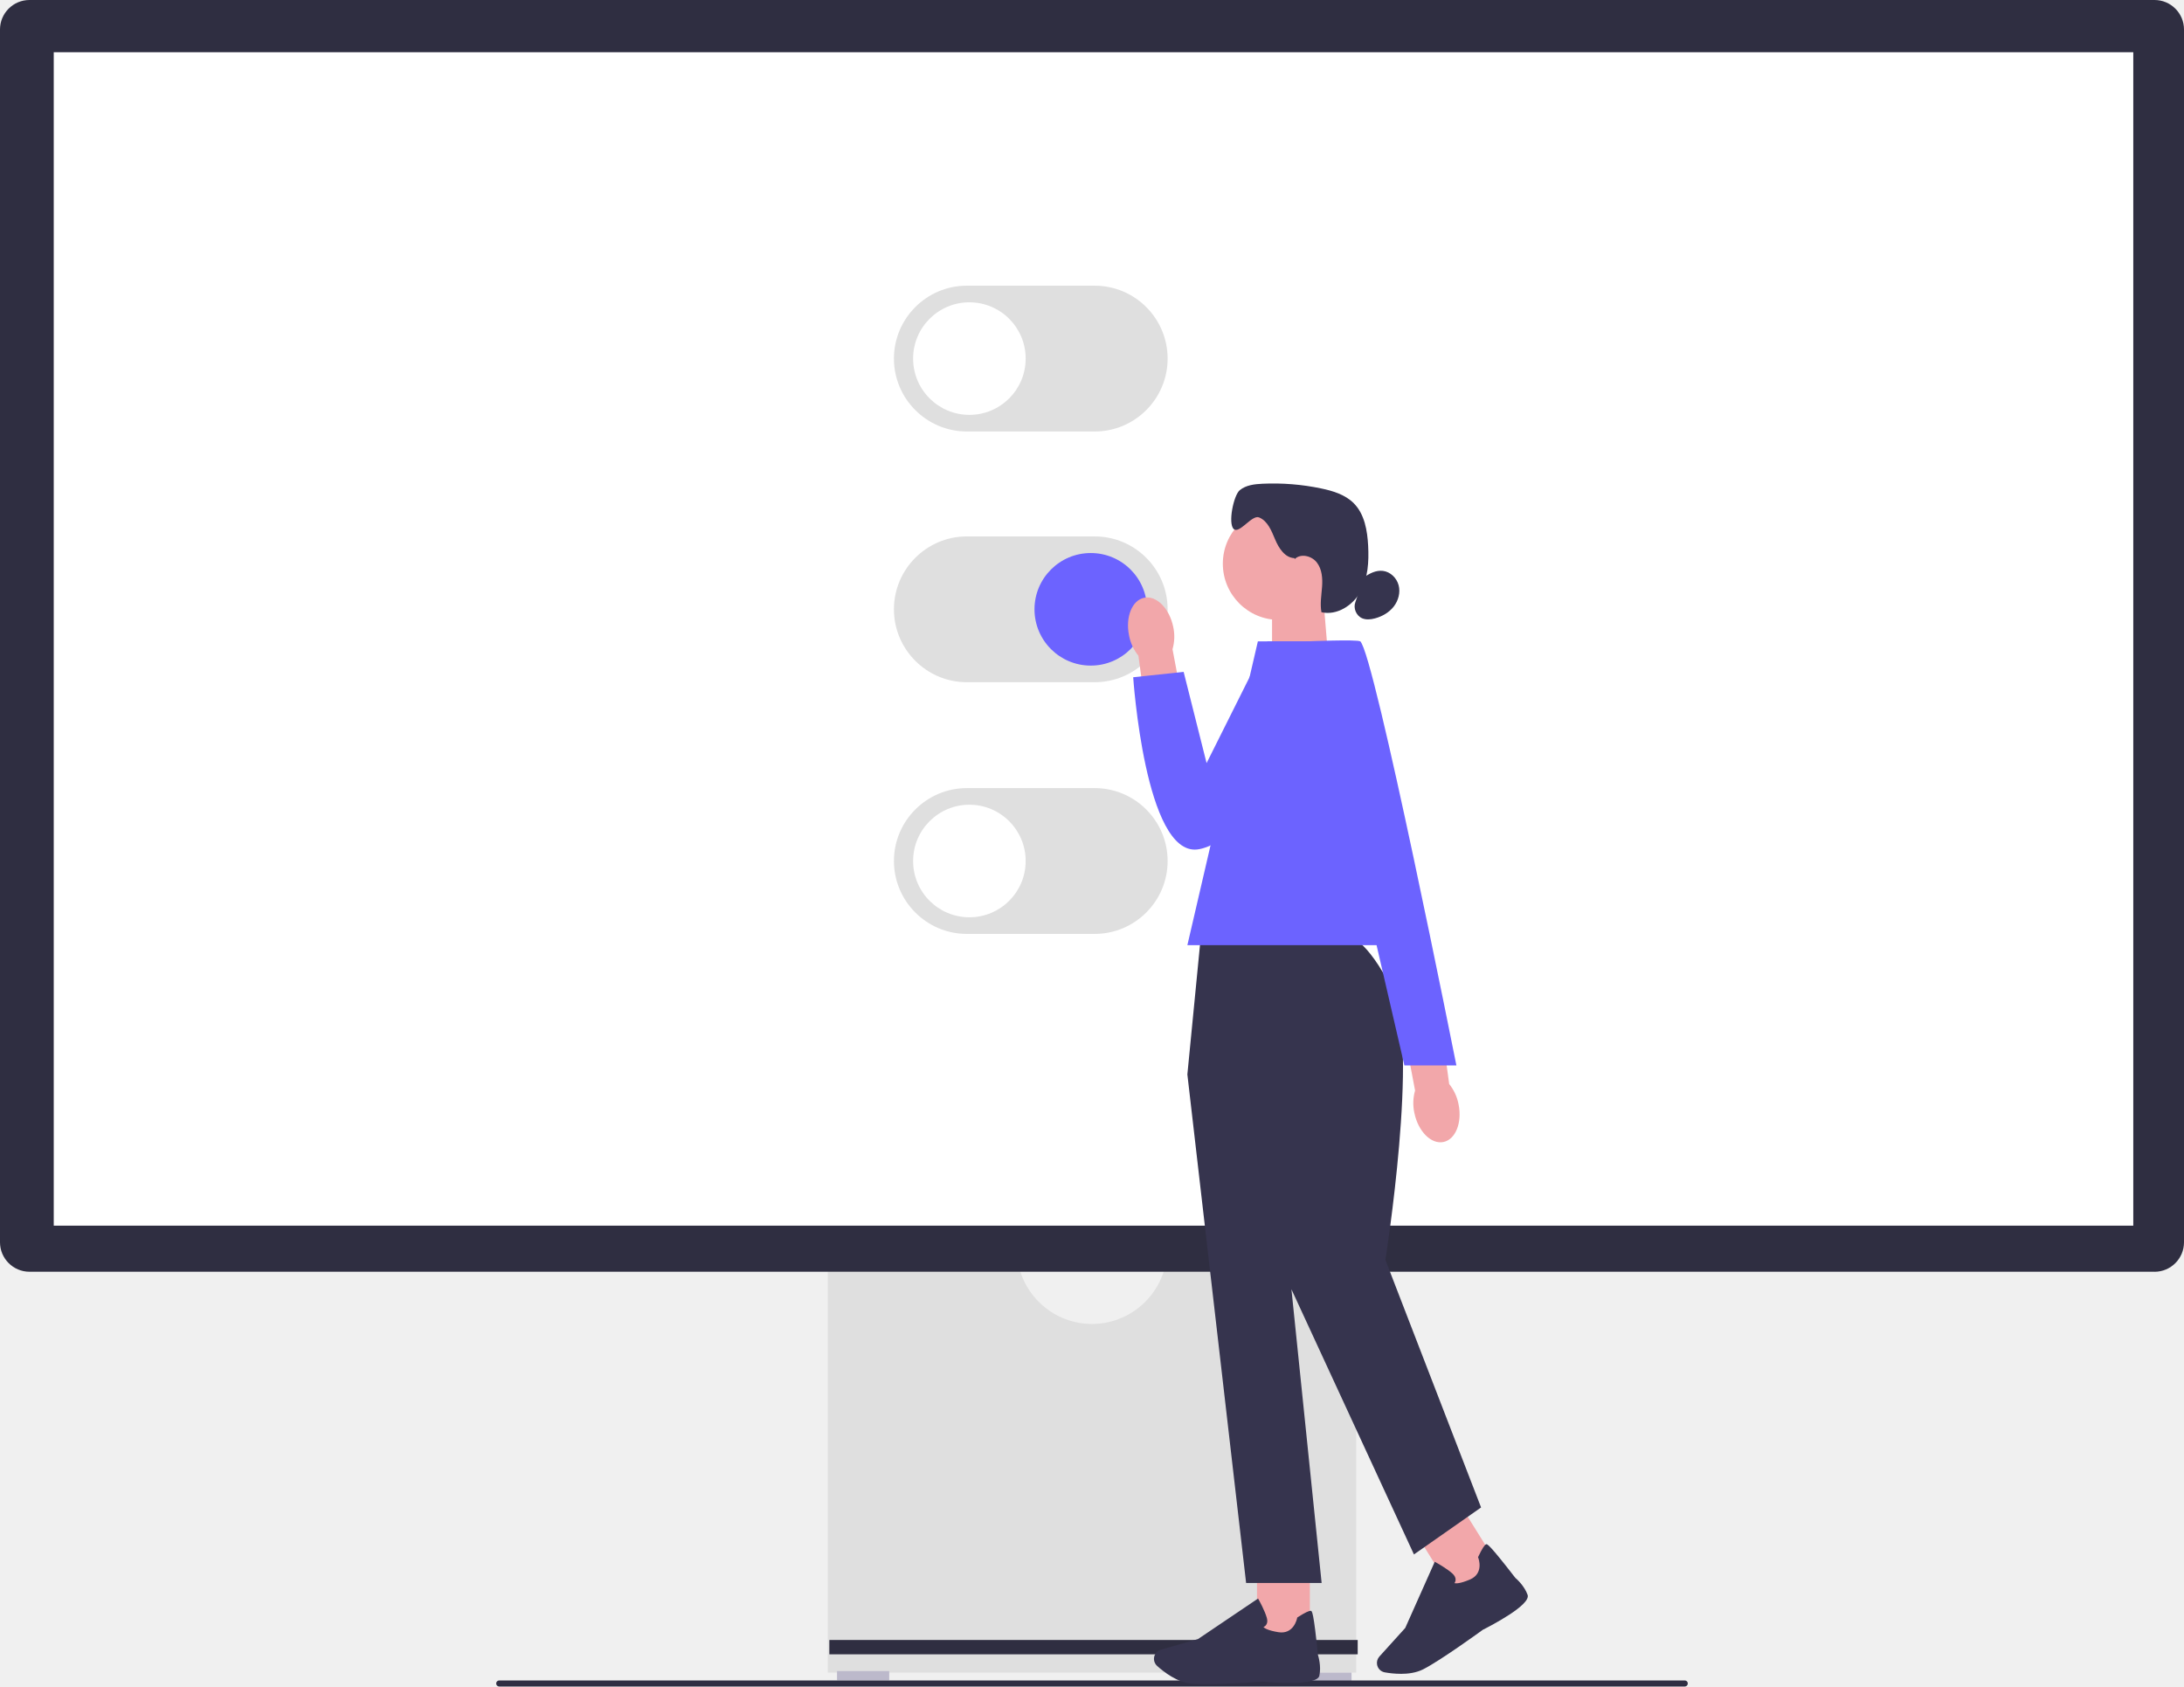
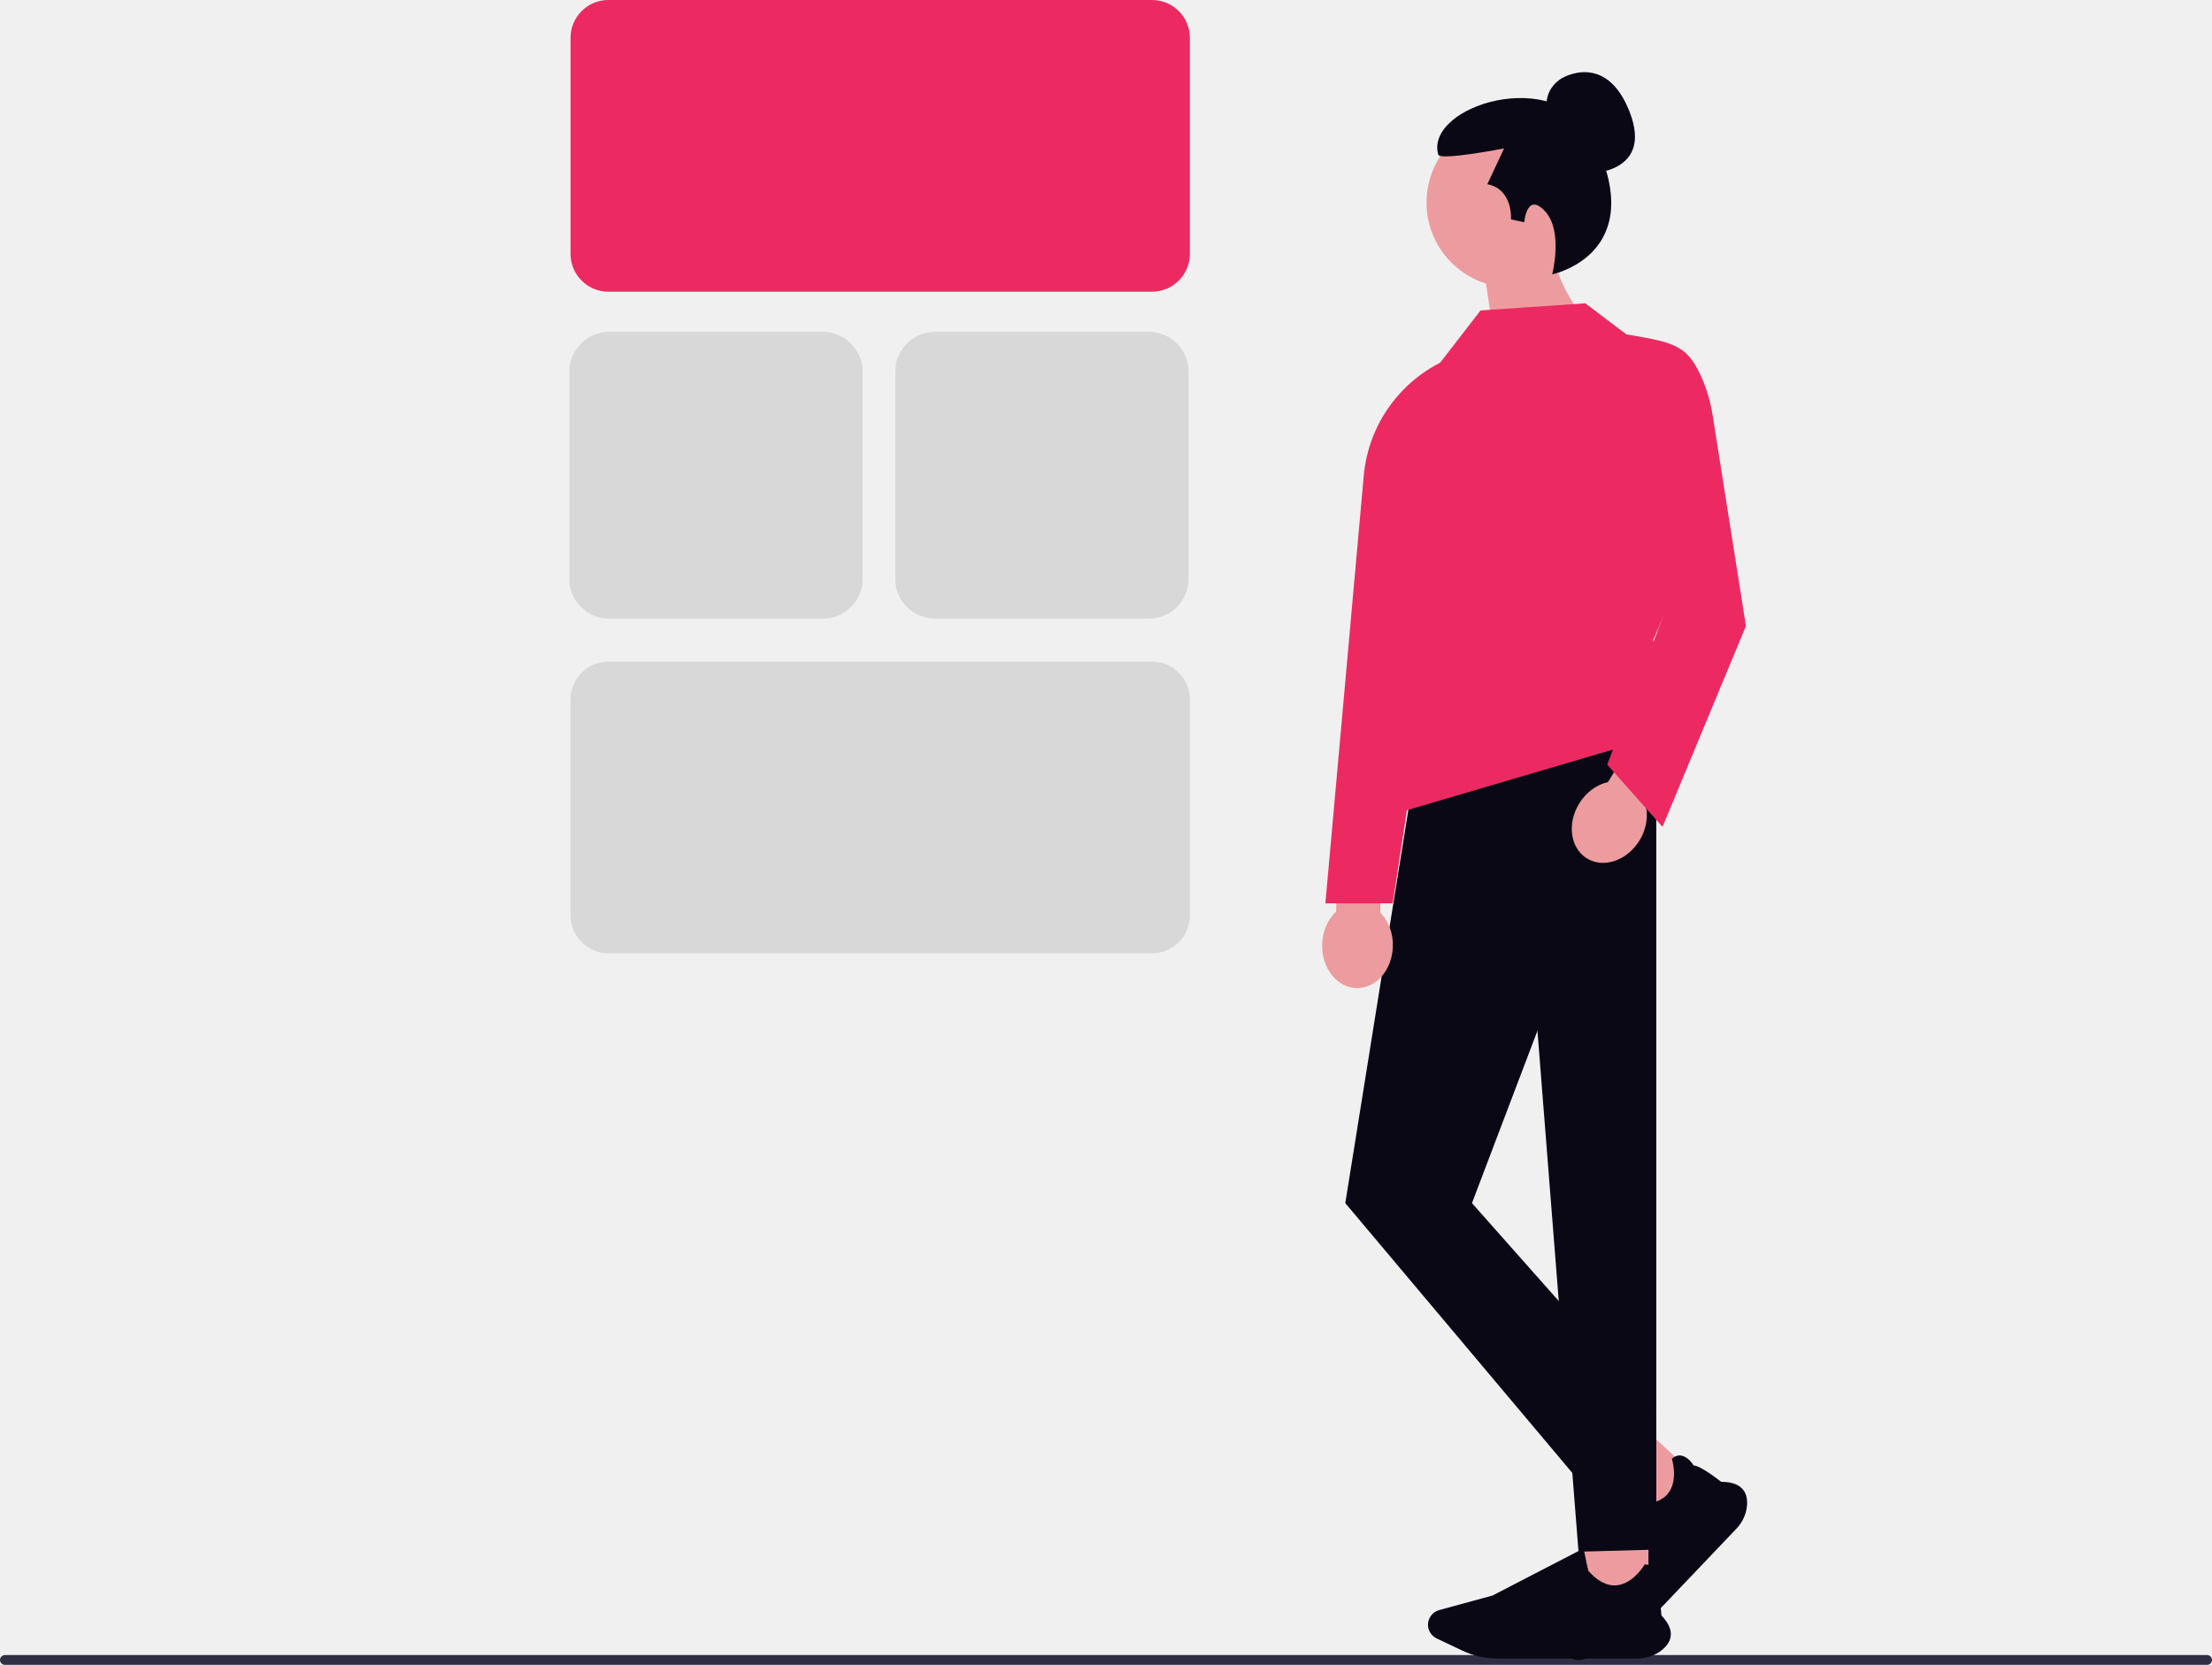
- <svg xmlns="http://www.w3.org/2000/svg" width="655.86" height="506.44" viewBox="0 0 655.86 506.44">
-   <path d="m350.22,378.66c-1.77,10.71-11.09,18.91-22.29,18.91s-20.53-8.2-22.29-18.91h-57.04v123.61h158.66v-123.61h-57.04,0Z" fill="#dfdfdf" stroke-width="0" />
-   <rect x="251.36" y="501.81" width="15.68" height="2.77" fill="#bcb9cb" stroke-width="0" />
-   <rect x="390.19" y="502.27" width="15.68" height="2.77" fill="#bcb9cb" stroke-width="0" />
-   <rect x="249.06" y="492.47" width="158.66" height="4.3" fill="#2f2e41" stroke-width="0" />
-   <path d="m647.01,381.89H8.85c-4.88,0-8.85-3.97-8.85-8.85V8.85C0,3.97,3.97,0,8.85,0h638.16c4.88,0,8.85,3.97,8.85,8.85v364.2c0,4.88-3.97,8.85-8.85,8.85h0Z" fill="#2f2e41" stroke-width="0" />
-   <rect x="16.14" y="15.68" width="624.49" height="352.37" fill="#fff" stroke-width="0" />
-   <path d="m328.75,129.57h-38.41c-12.07,0-21.89-9.82-21.89-21.89s9.82-21.89,21.89-21.89h38.41c12.07,0,21.89,9.82,21.89,21.89s-9.82,21.89-21.89,21.89Z" fill="#dfdfdf" stroke-width="0" />
-   <circle cx="291.11" cy="107.68" r="16.9" fill="#fff" stroke-width="0" />
-   <path d="m328.75,280.44h-38.41c-12.07,0-21.89-9.82-21.89-21.89s9.82-21.89,21.89-21.89h38.41c12.07,0,21.89,9.82,21.89,21.89s-9.82,21.89-21.89,21.89Z" fill="#dfdfdf" stroke-width="0" />
-   <circle cx="291.11" cy="258.55" r="16.9" fill="#fff" stroke-width="0" />
-   <path d="m328.75,204.86h-38.41c-12.07,0-21.89-9.82-21.89-21.89s9.82-21.89,21.89-21.89h38.41c12.07,0,21.89,9.82,21.89,21.89s-9.82,21.89-21.89,21.89Z" fill="#dfdfdf" stroke-width="0" />
-   <circle cx="327.56" cy="182.97" r="16.9" fill="#6c63ff" stroke-width="0" />
-   <path d="m149,505.53c0,.5.4.91.91.91h356.03c.5,0,.91-.4.91-.91s-.4-.91-.91-.91H149.91c-.5,0-.91.4-.91.91Z" fill="#2f2e43" stroke-width="0" />
-   <polygon points="398.94 198.22 382 203.79 382 179.4 397.37 179.4 398.94 198.22" fill="#f2a7aa" stroke-width="0" />
-   <circle cx="384.1" cy="169.27" r="16.88" fill="#f2a7aa" stroke-width="0" />
-   <path d="m388.73,167.6c-2.83-.09-4.68-2.94-5.78-5.55s-2.23-5.6-4.85-6.68c-2.14-.88-5.92,5.07-7.62,3.48-1.76-1.65-.04-10.13,1.83-11.66s4.43-1.82,6.84-1.93c5.88-.27,11.8.2,17.57,1.41,3.57.74,7.24,1.86,9.81,4.44,3.26,3.27,4.09,8.21,4.33,12.82.24,4.72-.03,9.66-2.33,13.79-2.3,4.13-7.1,7.18-11.7,6.12-.46-2.5,0-5.07.19-7.61.18-2.54,0-5.28-1.56-7.31s-4.86-2.82-6.67-1.03" fill="#36344e" stroke-width="0" />
-   <path d="m409.5,173.45c1.69-1.24,3.71-2.27,5.79-2.02,2.25.27,4.14,2.12,4.72,4.31s-.07,4.6-1.46,6.39c-1.39,1.79-3.45,2.97-5.64,3.56-1.26.34-2.65.48-3.85-.03-1.78-.76-2.73-3.03-2.04-4.84" fill="#36344e" stroke-width="0" />
-   <rect x="377.48" y="469.58" width="15.87" height="22.51" fill="#f2a7aa" stroke-width="0" />
-   <path d="m362.02,505.72c-1.67,0-3.15-.04-4.27-.14-4.22-.39-8.24-3.5-10.26-5.32-.91-.82-1.2-2.12-.73-3.24h0c.34-.81,1.02-1.41,1.86-1.65l11.14-3.18,18.04-12.17.2.36c.08.13,1.85,3.32,2.44,5.48.23.82.17,1.5-.18,2.03-.24.37-.57.58-.84.7.33.34,1.35,1.03,4.5,1.54,4.6.73,5.57-4.04,5.61-4.24l.03-.16.14-.09c2.19-1.41,3.54-2.05,4-1.91.29.09.78.23,2.08,13.22.13.41,1.05,3.4.42,6.25-.68,3.11-14.26,2.04-16.97,1.79-.08,0-10.25.73-17.21.73h0Z" fill="#36344e" stroke-width="0" />
-   <rect x="429.82" y="454.38" width="15.87" height="22.51" transform="translate(-180.09 302.19) rotate(-31.95)" fill="#f2a7aa" stroke-width="0" />
-   <path d="m420.65,502.63c-1.86,0-3.57-.22-4.79-.44-1.2-.21-2.14-1.16-2.33-2.37h0c-.14-.86.12-1.73.7-2.38l7.77-8.59,8.86-19.87.36.2c.14.07,3.33,1.84,4.97,3.36.63.58.94,1.19.93,1.82,0,.44-.17.79-.34,1.04.46.12,1.69.16,4.63-1.08,4.29-1.81,2.59-6.37,2.51-6.56l-.06-.15.07-.15c1.11-2.36,1.91-3.61,2.38-3.74.29-.08.78-.21,8.76,10.11.33.27,2.69,2.33,3.67,5.08,1.07,3-11.02,9.27-13.45,10.5-.07.06-12.73,9.26-17.92,11.87-2.06,1.04-4.5,1.36-6.72,1.36h0Z" fill="#36344e" stroke-width="0" />
-   <path d="m405.03,281.31h-44.43l-4.03,41.33,17.64,152.71h22.68l-9.07-88.2,36.79,79.63,20.16-14.11-28.73-74.34s10.26-64.76,2.2-80.89c-8.06-16.13-13.21-16.13-13.21-16.13h0Z" fill="#36344e" stroke-width="0" />
-   <polygon points="427.13 283.83 356.57 283.83 377.74 192.6 408.48 192.6 427.13 283.83" fill="#6c63ff" stroke-width="0" />
-   <path id="uuid-7f4403b9-21a6-4777-8daf-6db0c322735b-89-44-52-44-91-153-48-48-105-61-570" d="m339.05,190.81c-1.13-5.55.94-10.62,4.6-11.32,3.67-.7,7.55,3.23,8.68,8.78.48,2.21.41,4.5-.22,6.69l4.46,23.57-11.53,1.82-3.17-23.43c-1.43-1.79-2.4-3.88-2.82-6.11h0Z" fill="#f2a7aa" stroke-width="0" />
-   <path d="m407.73,192.6h-27.11l-18.28,36.55-6.89-27.39-15.15,1.61s3.58,53.52,19.25,51.71,52.2-50.03,48.18-62.48h0Z" fill="#6c63ff" stroke-width="0" />
-   <path id="uuid-4f4c8d73-174a-4aab-b932-a11e56a3b943-90-45-53-45-92-154-49-49-106-62-571" d="m438.01,331.62c1.13,5.55-.94,10.62-4.6,11.32-3.67.7-7.55-3.23-8.68-8.78-.48-2.21-.41-4.5.22-6.69l-4.46-23.57,11.53-1.82,3.17,23.43c1.43,1.79,2.4,3.88,2.82,6.11h0Z" fill="#f2a7aa" stroke-width="0" />
-   <path d="m392.28,192.6s15.41-.65,16.21,0c4.2,3.44,28.87,127.34,28.87,127.34h-15.62l-29.45-127.34h0Z" fill="#6c63ff" stroke-width="0" />
+ <svg xmlns="http://www.w3.org/2000/svg" width="678.62" height="510.816" viewBox="0 0 678.62 510.816">
+   <path d="m353.432,89.5h-166.788c-6.4,0-11.606-5.207-11.606-11.606V11.605c0-6.399,5.206-11.605,11.606-11.605h166.788c6.399,0,11.606,5.206,11.606,11.605v66.288c0,6.399-5.206,11.606-11.606,11.606Z" fill="#ec2a61" stroke-width="0" />
+   <path d="m353.432,292.5h-166.788c-6.4,0-11.606-5.207-11.606-11.606v-66.288c0-6.399,5.206-11.605,11.606-11.605h166.788c6.399,0,11.606,5.206,11.606,11.605v66.288c0,6.399-5.206,11.606-11.606,11.606Z" fill="#d8d8d8" stroke-width="0" />
+   <path d="m352.442,189.816h-65.57c-6.735,0-12.215-5.479-12.215-12.215v-63.57c0-6.735,5.479-12.215,12.215-12.215h65.57c6.735,0,12.215,5.479,12.215,12.215v63.57c0,6.735-5.479,12.215-12.215,12.215Z" fill="#d8d8d8" stroke-width="0" />
+   <path d="m252.442,189.816h-65.57c-6.735,0-12.215-5.479-12.215-12.215v-63.57c0-6.735,5.479-12.215,12.215-12.215h65.57c6.735,0,12.215,5.479,12.215,12.215v63.57c0,6.735-5.479,12.215-12.215,12.215Z" fill="#d8d8d8" stroke-width="0" />
+   <path d="m678.62,509.316c0,.83-.67,1.5-1.5,1.5H1.5c-.83,0-1.5-.67-1.5-1.5s.67-1.5,1.5-1.5h675.62c.83,0,1.5.67,1.5,1.5Z" fill="#2f2e43" stroke-width="0" />
+   <polygon points="521.681 454.179 507.864 468.687 493.138 455.074 506.955 440.566 521.681 454.179" fill="#ec9c9f" stroke-width="0" />
+   <path d="m532.717,469.039l-29.37,30.839c-2.51,2.636-5.646,4.718-9.067,6.022l-8.188,3.121c-1.693.645-3.642.272-4.966-.952-1.552-1.435-1.945-3.734-.956-5.591l7.876-14.774,8.405-29.962.091.056c2.286,1.408,5.754,3.521,6.001,3.61,4.352.154,7.468-.94,9.261-3.253,3.128-4.033,1.144-10.471,1.123-10.536l-.016-.049.04-.034c.912-.779,1.872-1.09,2.855-.926,2.086.349,3.578,2.691,3.796,3.052,1.957-.082,7.967,4.624,8.45,5.006,2.95-.008,5.113.692,6.428,2.08,1.15,1.213,1.65,2.936,1.488,5.119-.195,2.627-1.351,5.174-3.253,7.172Z" fill="#090814" stroke-width="0" />
+   <rect x="485.537" y="470.883" width="20.193" height="19.895" fill="#ec9c9f" stroke-width="0" />
+   <path d="m502.283,508.875h-42.923c-3.669,0-7.355-.828-10.662-2.394l-7.913-3.748c-1.636-.775-2.693-2.431-2.693-4.22,0-2.097,1.433-3.953,3.485-4.512l16.325-4.451,27.928-14.463.021.104c.522,2.606,1.332,6.543,1.434,6.782,2.864,3.232,5.806,4.722,8.745,4.429,5.126-.512,8.533-6.343,8.567-6.402l.026-.045.052.005c1.2.122,2.088.599,2.639,1.418,1.169,1.737.456,4.412.339,4.816,1.4,1.35,2.029,8.888,2.077,9.497,2.025,2.114,2.987,4.147,2.859,6.042-.111,1.656-1.044,3.195-2.771,4.572-2.078,1.657-4.754,2.57-7.535,2.57Z" fill="#090814" stroke-width="0" />
+   <polygon points="508.126 220.323 436.574 220.358 412.723 369.149 484.276 454.193 508.126 432.932 451.58 369.149 508.126 220.323" fill="#090814" stroke-width="0" />
+   <polygon points="465.835 242.257 508.126 220.323 508.126 475.454 484.276 476.108 465.835 242.257" fill="#090814" stroke-width="0" />
+   <path d="m423.472,279.99l.504-23.225-13.56-.294-.504,23.225c-2.53,2.349-4.2,5.998-4.29,10.135-.157,7.24,4.573,13.214,10.564,13.344,5.991.13,10.976-5.633,11.133-12.873.09-4.138-1.421-7.856-3.846-10.312Z" fill="#ec9c9f" stroke-width="0" />
+   <path d="m487.775,53.172s19.465-.042,12.194-18.798c-7.272-18.756-20.812-10.358-20.812-10.358,0,0-5.705,3.014-4.529,9.737" fill="#090814" stroke-width="0" />
+   <path d="m489.723,62.169c0-14.38-11.657-26.038-26.038-26.038s-26.038,11.657-26.038,26.038c0,11.662,7.668,21.533,18.237,24.847l5.034,33.266,25.66-21.384s-5.544-7.061-8.516-15.022c7.026-4.663,11.661-12.642,11.661-21.707Z" fill="#ec9c9f" stroke-width="0" />
+   <path d="m476.195,84.164s3.458-13.257-2.196-19.352c-5.641-6.082-6.37,3.381-6.37,3.381l-4.07-.885s.708-9.202-7.256-10.795l5.132-10.972s-19.648,3.815-20.19,1.912c-4.261-14.974,36.39-27.765,47.62-4.92,17.466,35.53-12.671,41.632-12.671,41.632Z" fill="#090814" stroke-width="0" />
+   <path d="m453.197,107.36h-0c-18.903,3.694-33.092,19.433-34.813,38.617l-11.766,131.195h20.648l25.931-169.812Z" fill="#ec2a61" stroke-width="0" />
+   <polyline points="433.673 211.888 430.457 248.931 517.747 223.258 507.111 196.484 526.916 151.005 486.487 93.056 454.212 95.257 441.742 111.395" fill="#ec2a61" stroke-width="0" />
+   <path d="m504.858,247.067l12.175-19.784-11.551-7.109-12.175,19.784c-3.37.748-6.656,3.052-8.825,6.577-3.795,6.167-2.734,13.713,2.37,16.853,5.104,3.141,12.318.687,16.113-5.48,2.169-3.525,2.745-7.496,1.894-10.842Z" fill="#ec9c9f" stroke-width="0" />
+   <path d="m479.885,93.79l7.038-.292,12.033,9.094c14.259,2.432,18.394,3.113,22.763,12.532,1.836,3.958,3.053,8.174,3.733,12.483l10.18,64.475-25.588,61.616-16.956-19.072,18.126-48.173-3.011-11.523" fill="#ec2a61" stroke-width="0" />
</svg>
